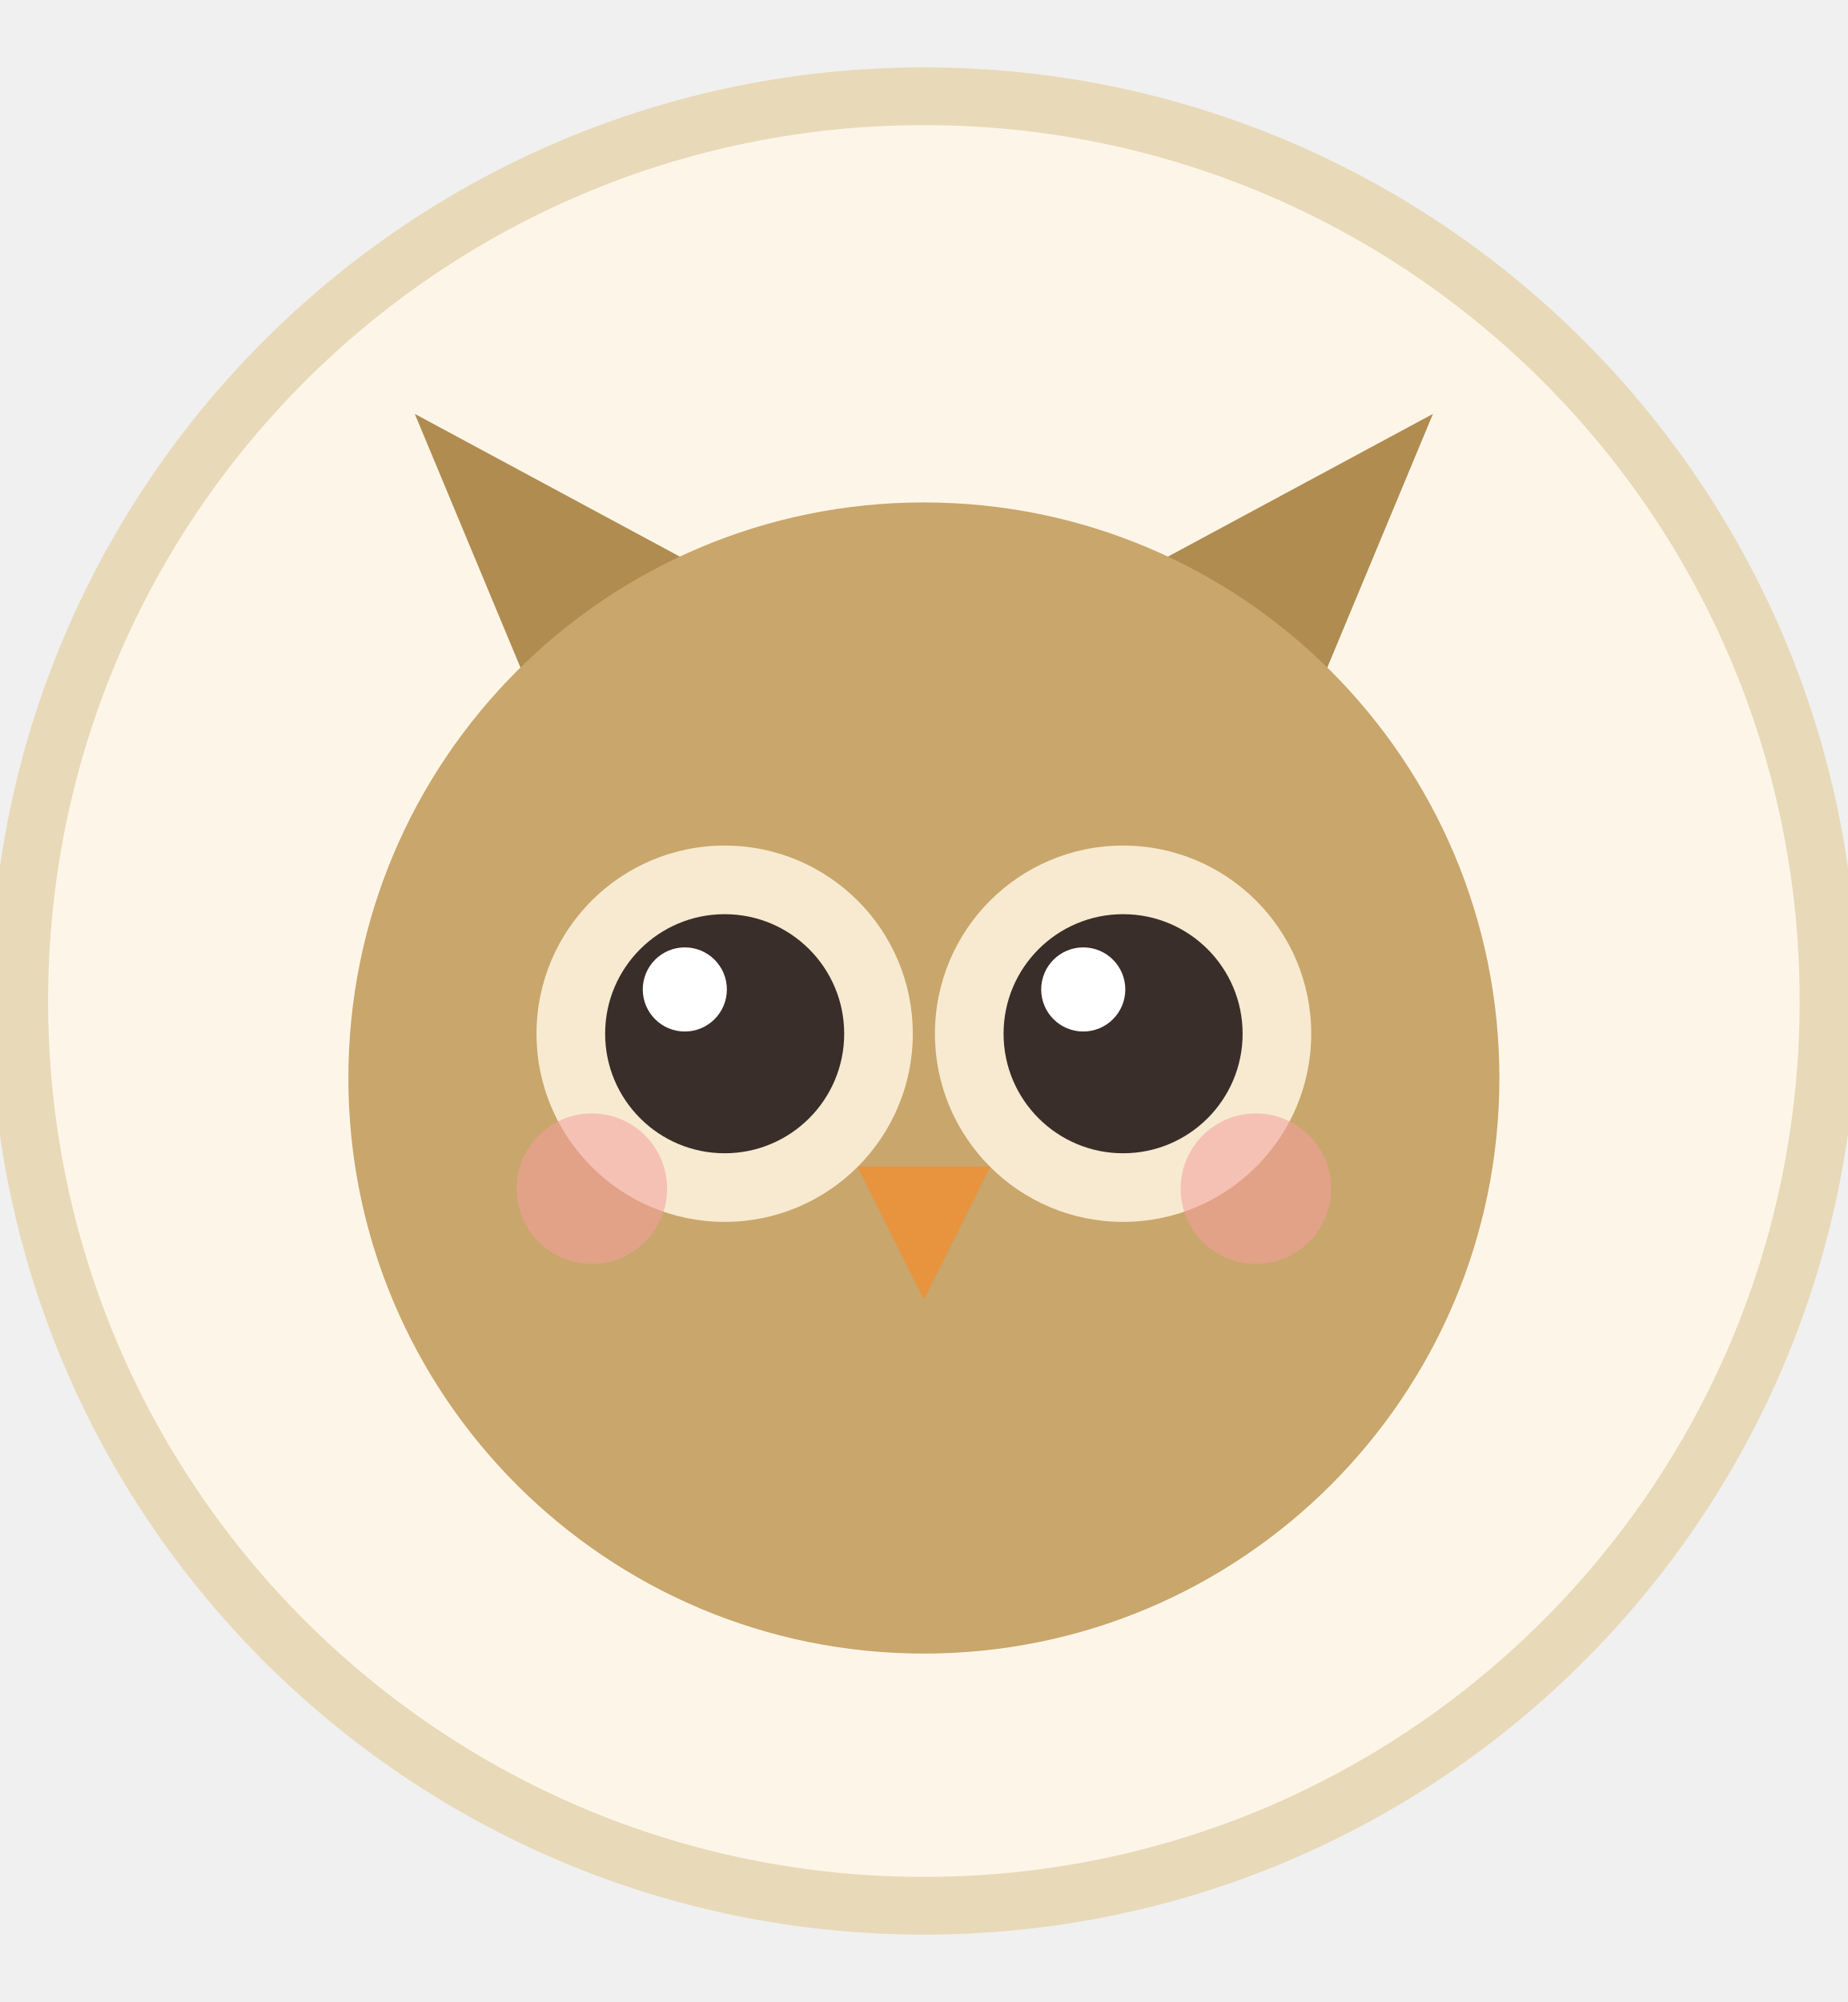
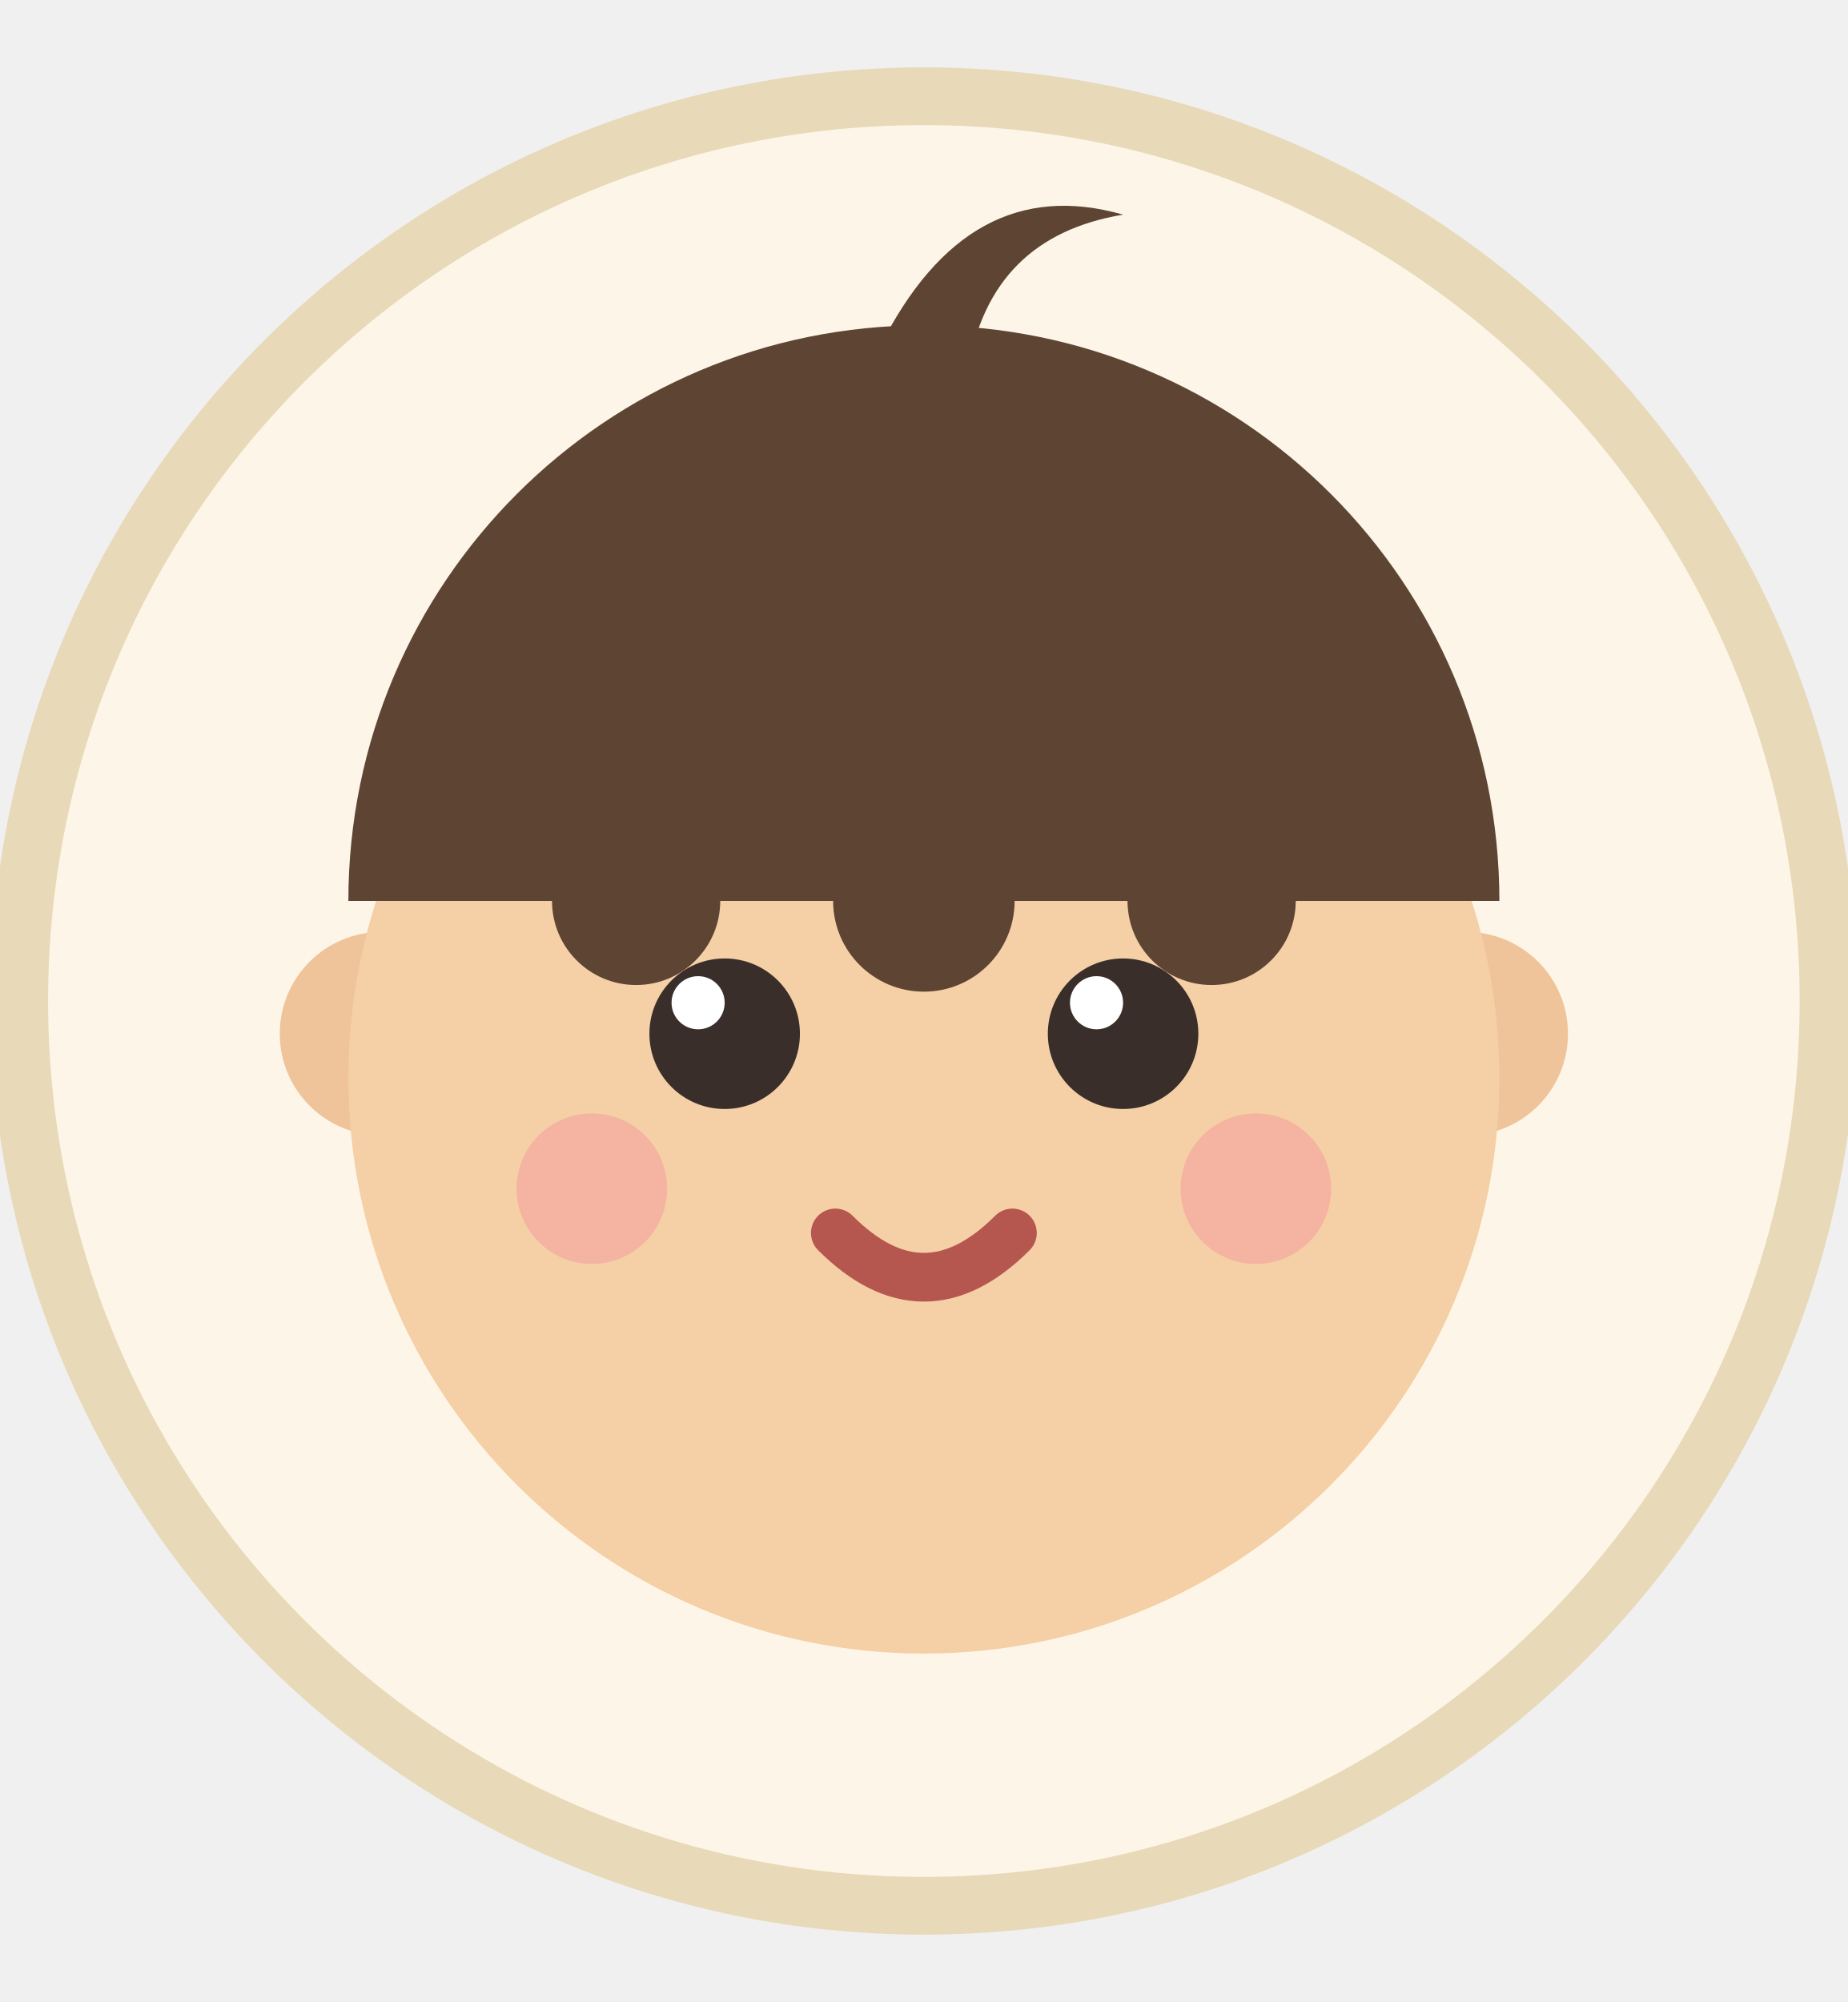
<svg xmlns="http://www.w3.org/2000/svg" viewBox="-48 -52 96 104">
  <circle cx="0" cy="0" r="47" fill="#FDF6E8" stroke="#E8D9B8" stroke-width="3" />
  <g transform="translate(0,4) scale(1.15,1.15)">
-     <path d="M-18,-18 L-23,-30 L-10,-23 Z" fill="#B08C50" />
-     <path d="M18,-18 L23,-30 L10,-23 Z" fill="#B08C50" />
-     <circle cx="0" cy="0" r="26" fill="#C9A66B" />
-     <circle cx="-9" cy="-2" r="8.5" fill="#F7EAD0" />
-     <circle cx="9" cy="-2" r="8.5" fill="#F7EAD0" />
-     <circle cx="-9" cy="-2" r="5.4" fill="#3A2E2A" />
-     <circle cx="9" cy="-2" r="5.4" fill="#3A2E2A" />
-     <circle cx="-10.8" cy="-4" r="1.9" fill="#fff" />
-     <circle cx="7.2" cy="-4" r="1.9" fill="#fff" />
+     <circle cx="-24.5" cy="-2" r="4.6" fill="#EFC49B" />
+     <circle cx="24.5" cy="-2" r="4.6" fill="#EFC49B" />
+     <circle cx="0" cy="0" r="26" fill="#F5CFA5" />
+     <circle cx="-9" cy="-2" r="3.4" fill="#3A2E2A" />
+     <circle cx="9" cy="-2" r="3.4" fill="#3A2E2A" />
+     <circle cx="-10.2" cy="-3.4" r="1.2" fill="#fff" />
+     <circle cx="7.8" cy="-3.4" r="1.2" fill="#fff" />
    <circle cx="-15" cy="5" r="3.4" fill="#F49E9E" opacity="0.55" />
    <circle cx="15" cy="5" r="3.4" fill="#F49E9E" opacity="0.55" />
-     <path d="M-3,4 L3,4 L0,10 Z" fill="#E8933E" />
+     <path d="M-4,7 q4,4 8,0" stroke="#B5564F" stroke-width="2.2" stroke-linecap="round" fill="none" />
+     <path d="M-26,-8 a26,26 0 0 1 52,0 z" fill="#5E4433" />
+     <circle cx="-13" cy="-8" r="3.8" fill="#5E4433" />
+     <circle cx="0" cy="-8" r="4.1" fill="#5E4433" />
+     <circle cx="13" cy="-8" r="3.8" fill="#5E4433" />
+     <path d="M-2,-33 q4,-8 11,-6 q-6,1 -7,7 z" fill="#5E4433" />
  </g>
</svg>
